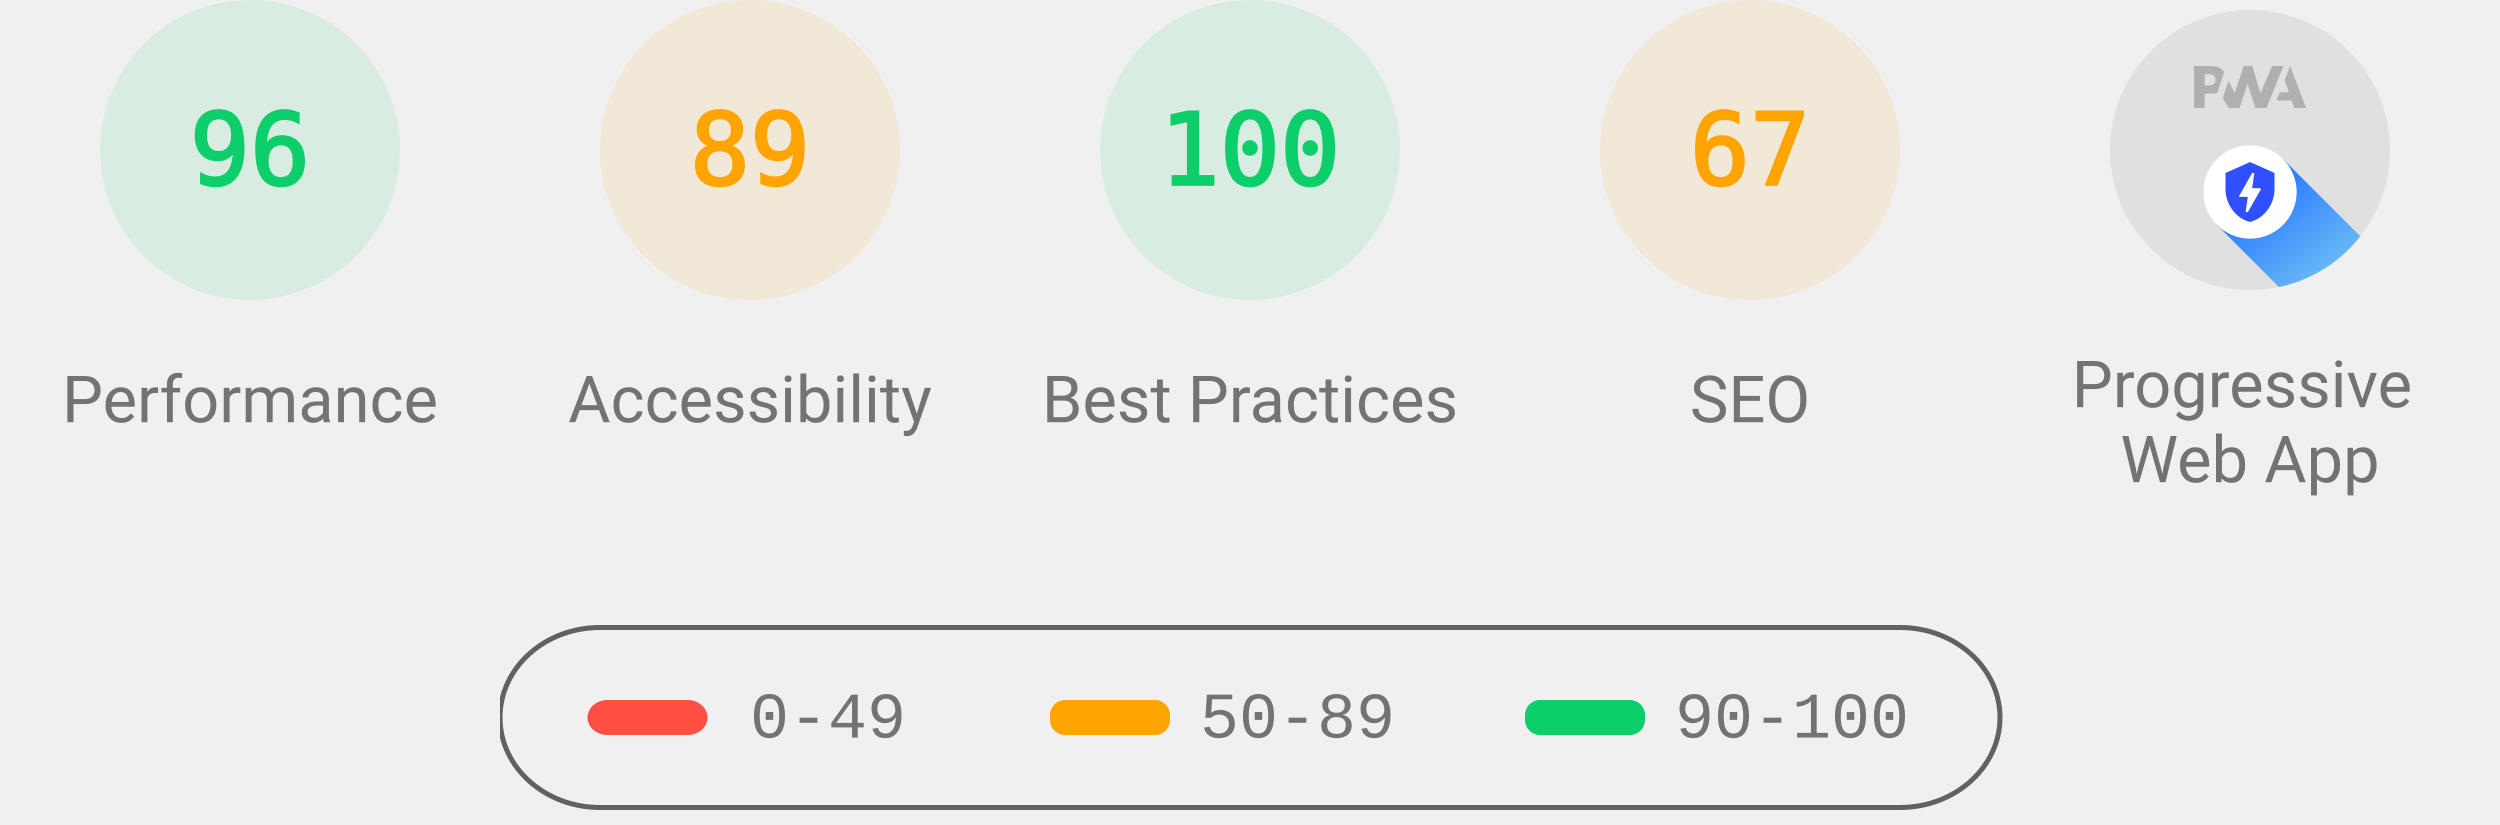
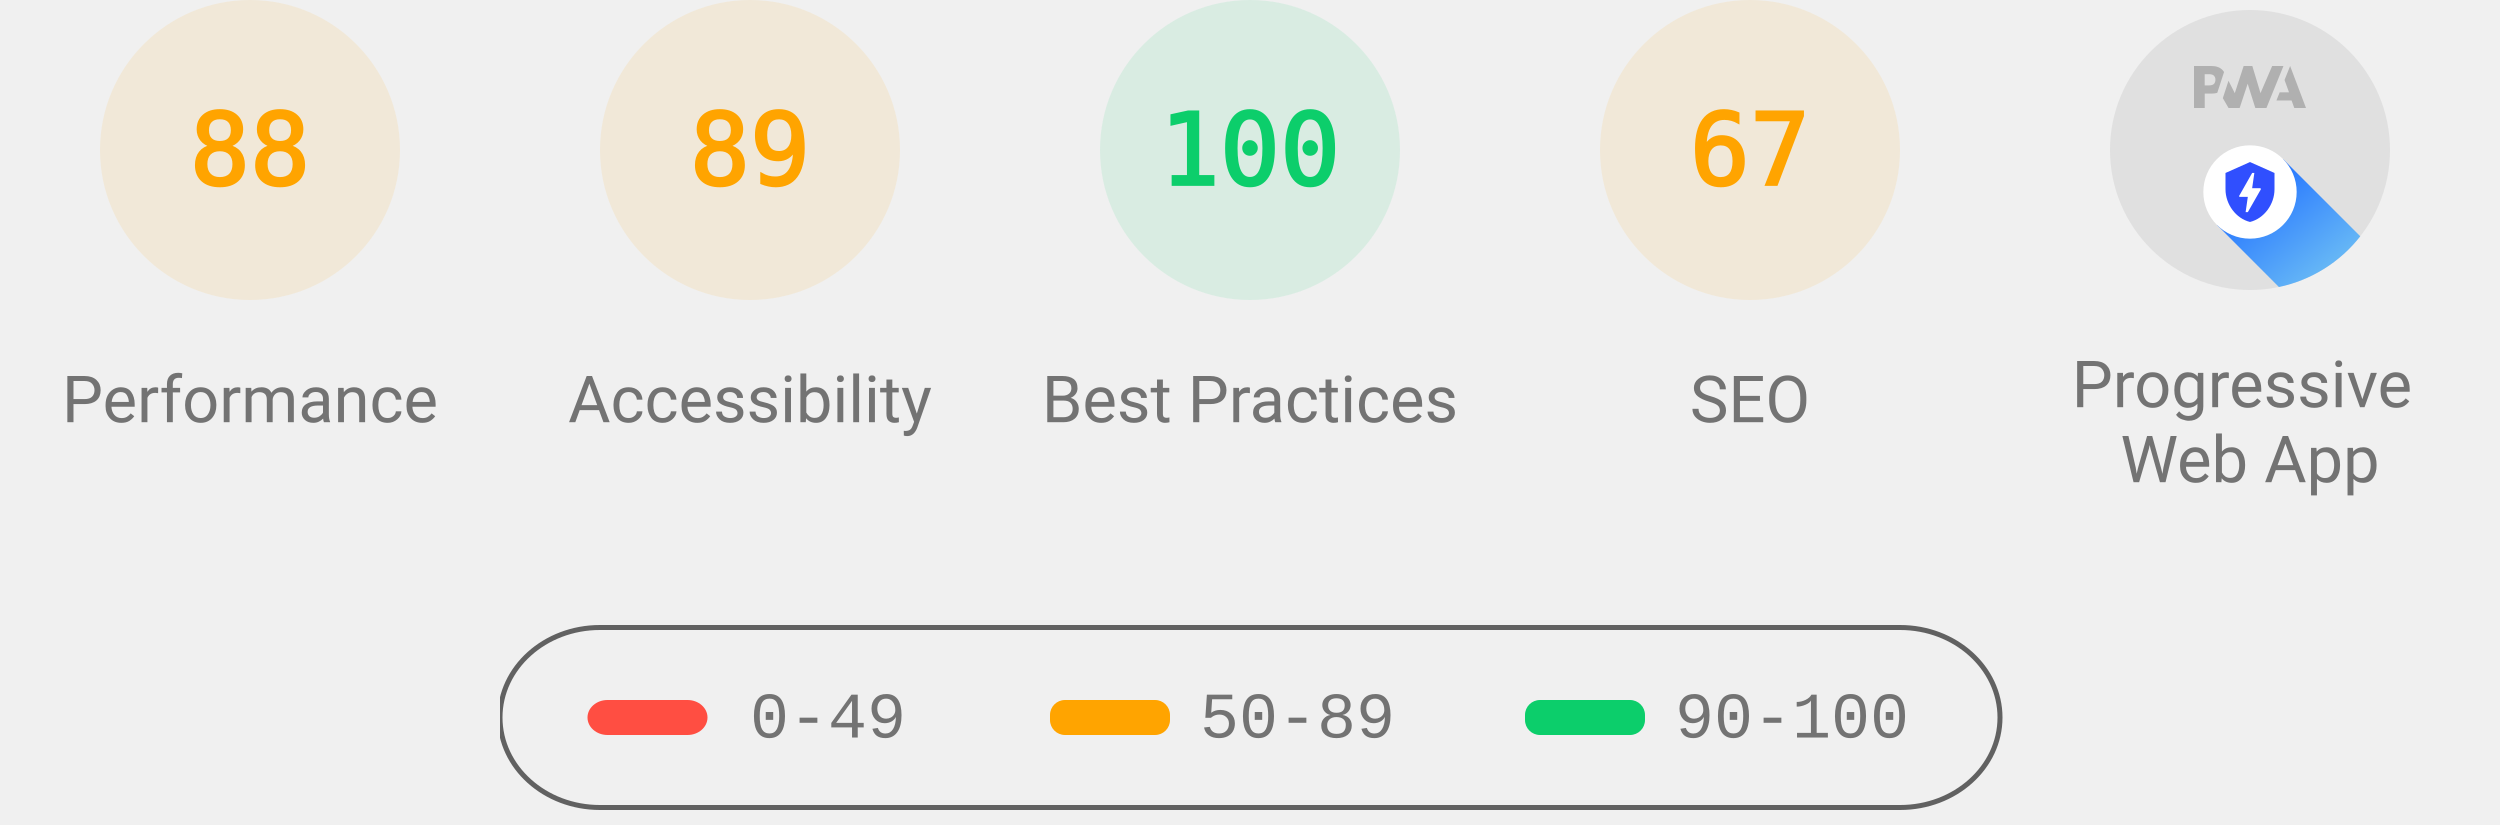
<svg xmlns="http://www.w3.org/2000/svg" class="theme--agnostic" fill="none" width="1000" height="330">
  <style>
			.gauge-base {
				opacity: 0.1
			}

			.gauge-arc {
				fill: none;
				animation-delay: 250ms;
				stroke-linecap: round;
				transform: rotate(-90deg);
				transform-origin: 100px 60px;
				animation: load-gauge 1s ease forwards
			}

			.guage-text {
				font-size: 40px;
				font-family: monospace;
				text-align: center
			}

			.guage-red {
				color: #ff4e42;
				fill: #ff4e42;
				stroke: #ff4e42
			}
			.guage-orange {
				color: #ffa400;
				fill: #ffa400;
				stroke: #ffa400
			}
			.guage-green {
				color: #0cce6b;
				fill: #0cce6b;
				stroke: #0cce6b
			}
			.theme--agnostic .guage-undefined {
				color: #5c5c5c;
				fill: #5c5c5c;
				stroke: #5c5c5c
			}
			.theme--light .guage-undefined {
				color: #1e1e1e;
				fill: #1e1e1e;
				stroke: #1e1e1e
			}
			.theme--dark .guage-undefined {
				color: #f5f5f5;
				fill: #f5f5f5;
				stroke: #f5f5f5
			}

			.guage-title {
				stroke: none;
				font-size: 26px;
				line-height: 26px;
				font-family: Roboto, Halvetica, Arial, sans-serif
			}
			.metric.guage-title {
				font-family: 'Courier New', Courier, monospace
			}
			.theme--agnostic .guage-title {
				color: #737373;
				fill: #737373
			}
			.theme--light .guage-title {
				color: #212121;
				fill: #212121
			}
			.theme--dark .guage-title {
				color: #f5f5f5;
				fill: #f5f5f5
			}

			@keyframes load-gauge {
				from {
					stroke-dasharray: 0 352.858
				}
			}
			.lh-gauge--pwa__disc {
				fill: #e0e0e0
			}
			.lh-gauge--pwa__logo {
				position: relative;
				fill: #b0b0b0
			}
			.lh-gauge--pwa__invisible {
				display: none
			}
			.lh-gauge--pwa__visible {
				display: inline
			}
			.guage-invisible {
				display: none
			}
			.lh-gauge--pwa__logo--primary-color {
				fill: #304ffe
			}
			.theme--agnostic .lh-gauge--pwa__logo--secondary-color {
				fill: #787878
			}
			.theme--light .lh-gauge--pwa__logo--secondary-color {
				fill: #3d3d3d
			}
			.theme--dark .lh-gauge--pwa__logo--secondary-color {
				fill: #d8b6b6
			}
			.theme--light #svg_2 {
				stroke: #00000022
			}
			.theme--agnostic #svg_2 {
				stroke: #616161
			}
			.theme--light #svg_2 {
				stroke: #00000022
			}
			.theme--dark #svg_2 {
				stroke: #f5f5f566
			}
		</style>
-   <svg class="guage-div guage-perf guage-green" viewBox="0 0 200 200" width="200" height="200" x="0" y="0">
-     <circle class="gauge-base" r="56" cx="100" cy="60" stroke-width="8" />
-     <circle class="gauge-arc guage-arc-1" r="56" cx="100" cy="60" stroke-width="8" style="stroke-dasharray: 337.784, 351.858;" />
-     <text class="guage-text" x="100px" y="60px" alignment-baseline="central" dominant-baseline="central" text-anchor="middle">96</text>
+   <svg class="guage-div guage-perf guage-orange" viewBox="0 0 200 200" width="200" height="200" x="0" y="0">
+     <circle class="gauge-base" r="56" cx="100" cy="60" stroke-width="8" />
+     <circle class="gauge-arc guage-arc-1" r="56" cx="100" cy="60" stroke-width="8" style="stroke-dasharray: 309.635, 351.858;" />
+     <text class="guage-text" x="100px" y="60px" alignment-baseline="central" dominant-baseline="central" text-anchor="middle">88</text>
    <text class="guage-title" x="100px" y="160px" alignment-baseline="central" dominant-baseline="central" text-anchor="middle">Performance</text>
  </svg>,<svg class="guage-div guage-perf guage-orange" viewBox="0 0 200 200" width="200" height="200" x="200" y="0">
    <circle class="gauge-base" r="56" cx="100" cy="60" stroke-width="8" />
    <circle class="gauge-arc guage-arc-1" r="56" cx="100" cy="60" stroke-width="8" style="stroke-dasharray: 313.154, 351.858;" />
    <text class="guage-text" x="100px" y="60px" alignment-baseline="central" dominant-baseline="central" text-anchor="middle">89</text>
    <text class="guage-title" x="100px" y="160px" alignment-baseline="central" dominant-baseline="central" text-anchor="middle">Accessibility</text>
  </svg>,<svg class="guage-div guage-perf guage-green" viewBox="0 0 200 200" width="200" height="200" x="400" y="0">
    <circle class="gauge-base" r="56" cx="100" cy="60" stroke-width="8" />
    <circle class="gauge-arc guage-arc-1" r="56" cx="100" cy="60" stroke-width="8" style="stroke-dasharray: 351.858, 351.858;" />
    <text class="guage-text" x="100px" y="60px" alignment-baseline="central" dominant-baseline="central" text-anchor="middle">100</text>
    <text class="guage-title" x="100px" y="160px" alignment-baseline="central" dominant-baseline="central" text-anchor="middle">Best Practices</text>
  </svg>,<svg class="guage-div guage-perf guage-orange" viewBox="0 0 200 200" width="200" height="200" x="600" y="0">
    <circle class="gauge-base" r="56" cx="100" cy="60" stroke-width="8" />
    <circle class="gauge-arc guage-arc-1" r="56" cx="100" cy="60" stroke-width="8" style="stroke-dasharray: 235.745, 351.858;" />
    <text class="guage-text" x="100px" y="60px" alignment-baseline="central" dominant-baseline="central" text-anchor="middle">67</text>
    <text class="guage-title" x="100px" y="160px" alignment-baseline="central" dominant-baseline="central" text-anchor="middle">SEO</text>
  </svg>,<svg class="guage-div guage-pwa" viewBox="0 0 200 200" width="200" height="200" x="800" y="0">
    <svg viewBox="0 0 60 60" width="112" height="112" x="44" y="4">
      <defs>
        <linearGradient id="lh-gauge--pwa__check-circle__gradient-0" x1="50%" y1="0%" x2="50%" y2="100%">
          <stop stop-color="#00C852" offset="0%" />
          <stop stop-color="#009688" offset="100%" />
        </linearGradient>
        <linearGradient id="lh-gauge--pwa__installable__shadow-gradient-0" x1="76.056%" x2="24.111%" y1="82.995%" y2="24.735%">
          <stop stop-color="#A5D6A7" offset="0%" />
          <stop stop-color="#80CBC4" offset="100%" />
        </linearGradient>
        <linearGradient id="lh-gauge--pwa__fast-reliable__shadow-gradient-0" x1="76.056%" y1="82.995%" x2="25.678%" y2="26.493%">
          <stop stop-color="#64B5F6" offset="0%" />
          <stop stop-color="#2979FF" offset="100%" />
        </linearGradient>
        <g id="lh-gauge--pwa__fast-reliable-badge-0">
          <circle fill="#FFFFFF" cx="10" cy="10" r="10" />
          <path fill="#304FFE" d="M10 3.58l5.25 2.34v3.5c0 3.23-2.24 6.26-5.25 7-3.01-.74-5.25-3.77-5.25-7v-3.5L10 3.58zm-.47 10.74l2.76-4.83.03-.07c.04-.08 0-.24-.22-.24h-1.64l.47-3.26h-.47l-2.7 4.77c-.02.01.05-.1-.04.05-.09.16-.1.31.18.31h1.63l-.47 3.27h.47z" />
        </g>
        <g id="lh-gauge--pwa__installable-badge-0">
          <circle fill="#FFFFFF" cx="10" cy="10" r="10" />
          <path fill="#009688" d="M10 4.167A5.835 5.835 0 0 0 4.167 10 5.835 5.835 0 0 0 10 15.833 5.835 5.835 0 0 0 15.833 10 5.835 5.835 0 0 0 10 4.167zm2.917 6.416h-2.334v2.334H9.417v-2.334H7.083V9.417h2.334V7.083h1.166v2.334h2.334v1.166z" />
        </g>
      </defs>
      <g stroke="none" fill-rule="nonzero">
        <circle class="lh-gauge--pwa__disc" cx="30" cy="30" r="30" />
        <g class="lh-gauge--pwa__logo">
          <path d="M35.66 19.39l.7-1.75h2L37.4 15 38.6 12l3.4 9h-2.51l-.58-1.61z" />
          <path d="M33.52 21l3.65-9h-2.42l-2.5 5.82L30.5 12h-1.86l-1.9 5.82-1.35-2.65-1.21 3.72L25.4 21h2.38l1.72-5.2 1.64 5.2z" />
          <path fill-rule="nonzero" d="M20.3 17.91h1.48c.45 0 .85-.05 1.2-.15l.39-1.18 1.07-3.3a2.64 2.64 0 0 0-.28-.37c-.55-.6-1.36-.91-2.42-.91H18v9h2.3V17.9zm1.96-3.84c.22.22.33.5.33.87 0 .36-.1.65-.29.87-.2.23-.59.35-1.15.35h-.86v-2.41h.87c.52 0 .89.1 1.1.32z" />
        </g>
        <rect class="lh-gauge--pwa__component lh-gauge--pwa__na-line lh-gauge--pwa__invisible" fill="#FFFFFF" x="20" y="32" width="20" height="4" rx="2" />
        <g class="lh-gauge--pwa__component lh-gauge--pwa__fast-reliable-badge lh-gauge--pwa__visible" transform="translate(20, 29)">
          <path fill="url(#lh-gauge--pwa__fast-reliable__shadow-gradient-0)" d="M33.63 19.49A30 30 0 0 1 16.2 30.36L3 17.14 17.14 3l16.49 16.49z" />
          <use href="#lh-gauge--pwa__fast-reliable-badge-0" />
        </g>
        <g class="lh-gauge--pwa__component lh-gauge--pwa__installable-badge lh-gauge--pwa__invisible" transform="translate(20, 29)">
          <path fill="url(#lh-gauge--pwa__installable__shadow-gradient-0)" d="M33.629 19.487c-4.272 5.453-10.391 9.39-17.415 10.869L3 17.142 17.142 3 33.63 19.487z" />
          <use href="#lh-gauge--pwa__installable-badge-0" />
        </g>
        <g class="lh-gauge--pwa__component lh-gauge--pwa__fast-reliable-installable-badges lh-gauge--pwa__invisible">
          <g transform="translate(8, 29)">
            <path fill="url(#lh-gauge--pwa__fast-reliable__shadow-gradient-0)" d="M16.321 30.463L3 17.143 17.142 3l22.365 22.365A29.864 29.864 0 0 1 22 31c-1.942 0-3.84-.184-5.679-.537z" />
            <use href="#lh-gauge--pwa__fast-reliable-badge-0" />
          </g>
          <g transform="translate(32, 29)">
            <path fill="url(#lh-gauge--pwa__installable__shadow-gradient-0)" d="M25.982 11.84a30.107 30.107 0 0 1-13.08 15.203L3 17.143 17.142 3l8.84 8.84z" />
            <use href="#lh-gauge--pwa__installable-badge-0" />
          </g>
        </g>
        <g class="lh-gauge--pwa__component lh-gauge--pwa__check-circle lh-gauge--pwa__invisible" transform="translate(18, 28)">
          <circle fill="#FFFFFF" cx="12" cy="12" r="12" />
          <path fill="url(#lh-gauge--pwa__check-circle__gradient-0)" d="M12 2a10 10 0 1 0 0 20 10 10 0 0 0 0-20zm-2 15l-5-5 1.41-1.41L10 14.17l7.59-7.59L19 8l-9 9z" />
        </g>
      </g>
    </svg>
    <text class="guage-title" y="160px" alignment-baseline="central" dominant-baseline="central" text-anchor="middle">
      <tspan x="100px" dy="-6px">Progressive</tspan>
      <tspan x="100px" dy="30px">Web App</tspan>
    </text>
  </svg>
  <svg width="604" height="76" x="200" y="250">
    <g>
      <rect fill="none" id="canvas_background" height="80" width="604" y="-1" x="-1" />
      <g display="none" overflow="visible" y="0" x="0" height="100%" width="100%" id="canvasGrid">
        <rect fill="url(#gridpattern)" stroke-width="0" y="0" x="0" height="100%" width="100%" />
      </g>
    </g>
    <g>
      <rect fill-opacity="0" stroke-width="2" rx="40" id="svg_2" height="72" width="600" y="1" x="0" fill="#000000" />
      <rect stroke="#000" rx="8" id="svg_3" height="14" width="48" y="30" x="35" stroke-opacity="null" stroke-width="0" fill="#ff4e42" />
      <rect stroke="#000" rx="6" id="svg_4" height="14" width="48" y="30" x="220" stroke-opacity="null" stroke-width="0" fill="#ffa400" />
      <rect stroke="#000" rx="6" id="svg_5" height="14" width="48" y="30" x="410" stroke-opacity="null" stroke-width="0" fill="#0cce6b" />
      <text class="metric guage-title" xml:space="preserve" text-anchor="start" font-size="26" id="svg_6" y="45" x="100" stroke-opacity="null" stroke-width="0" stroke="#000">0-49</text>
      <text class="metric guage-title" xml:space="preserve" text-anchor="start" font-size="26" id="svg_7" y="45" x="280" stroke-opacity="null" stroke-width="0" stroke="#000">50-89</text>
      <text class="metric guage-title" xml:space="preserve" text-anchor="start" font-size="26" id="svg_8" y="45" x="470" stroke-opacity="null" stroke-width="0" stroke="#000">90-100</text>
    </g>
  </svg>
</svg>
